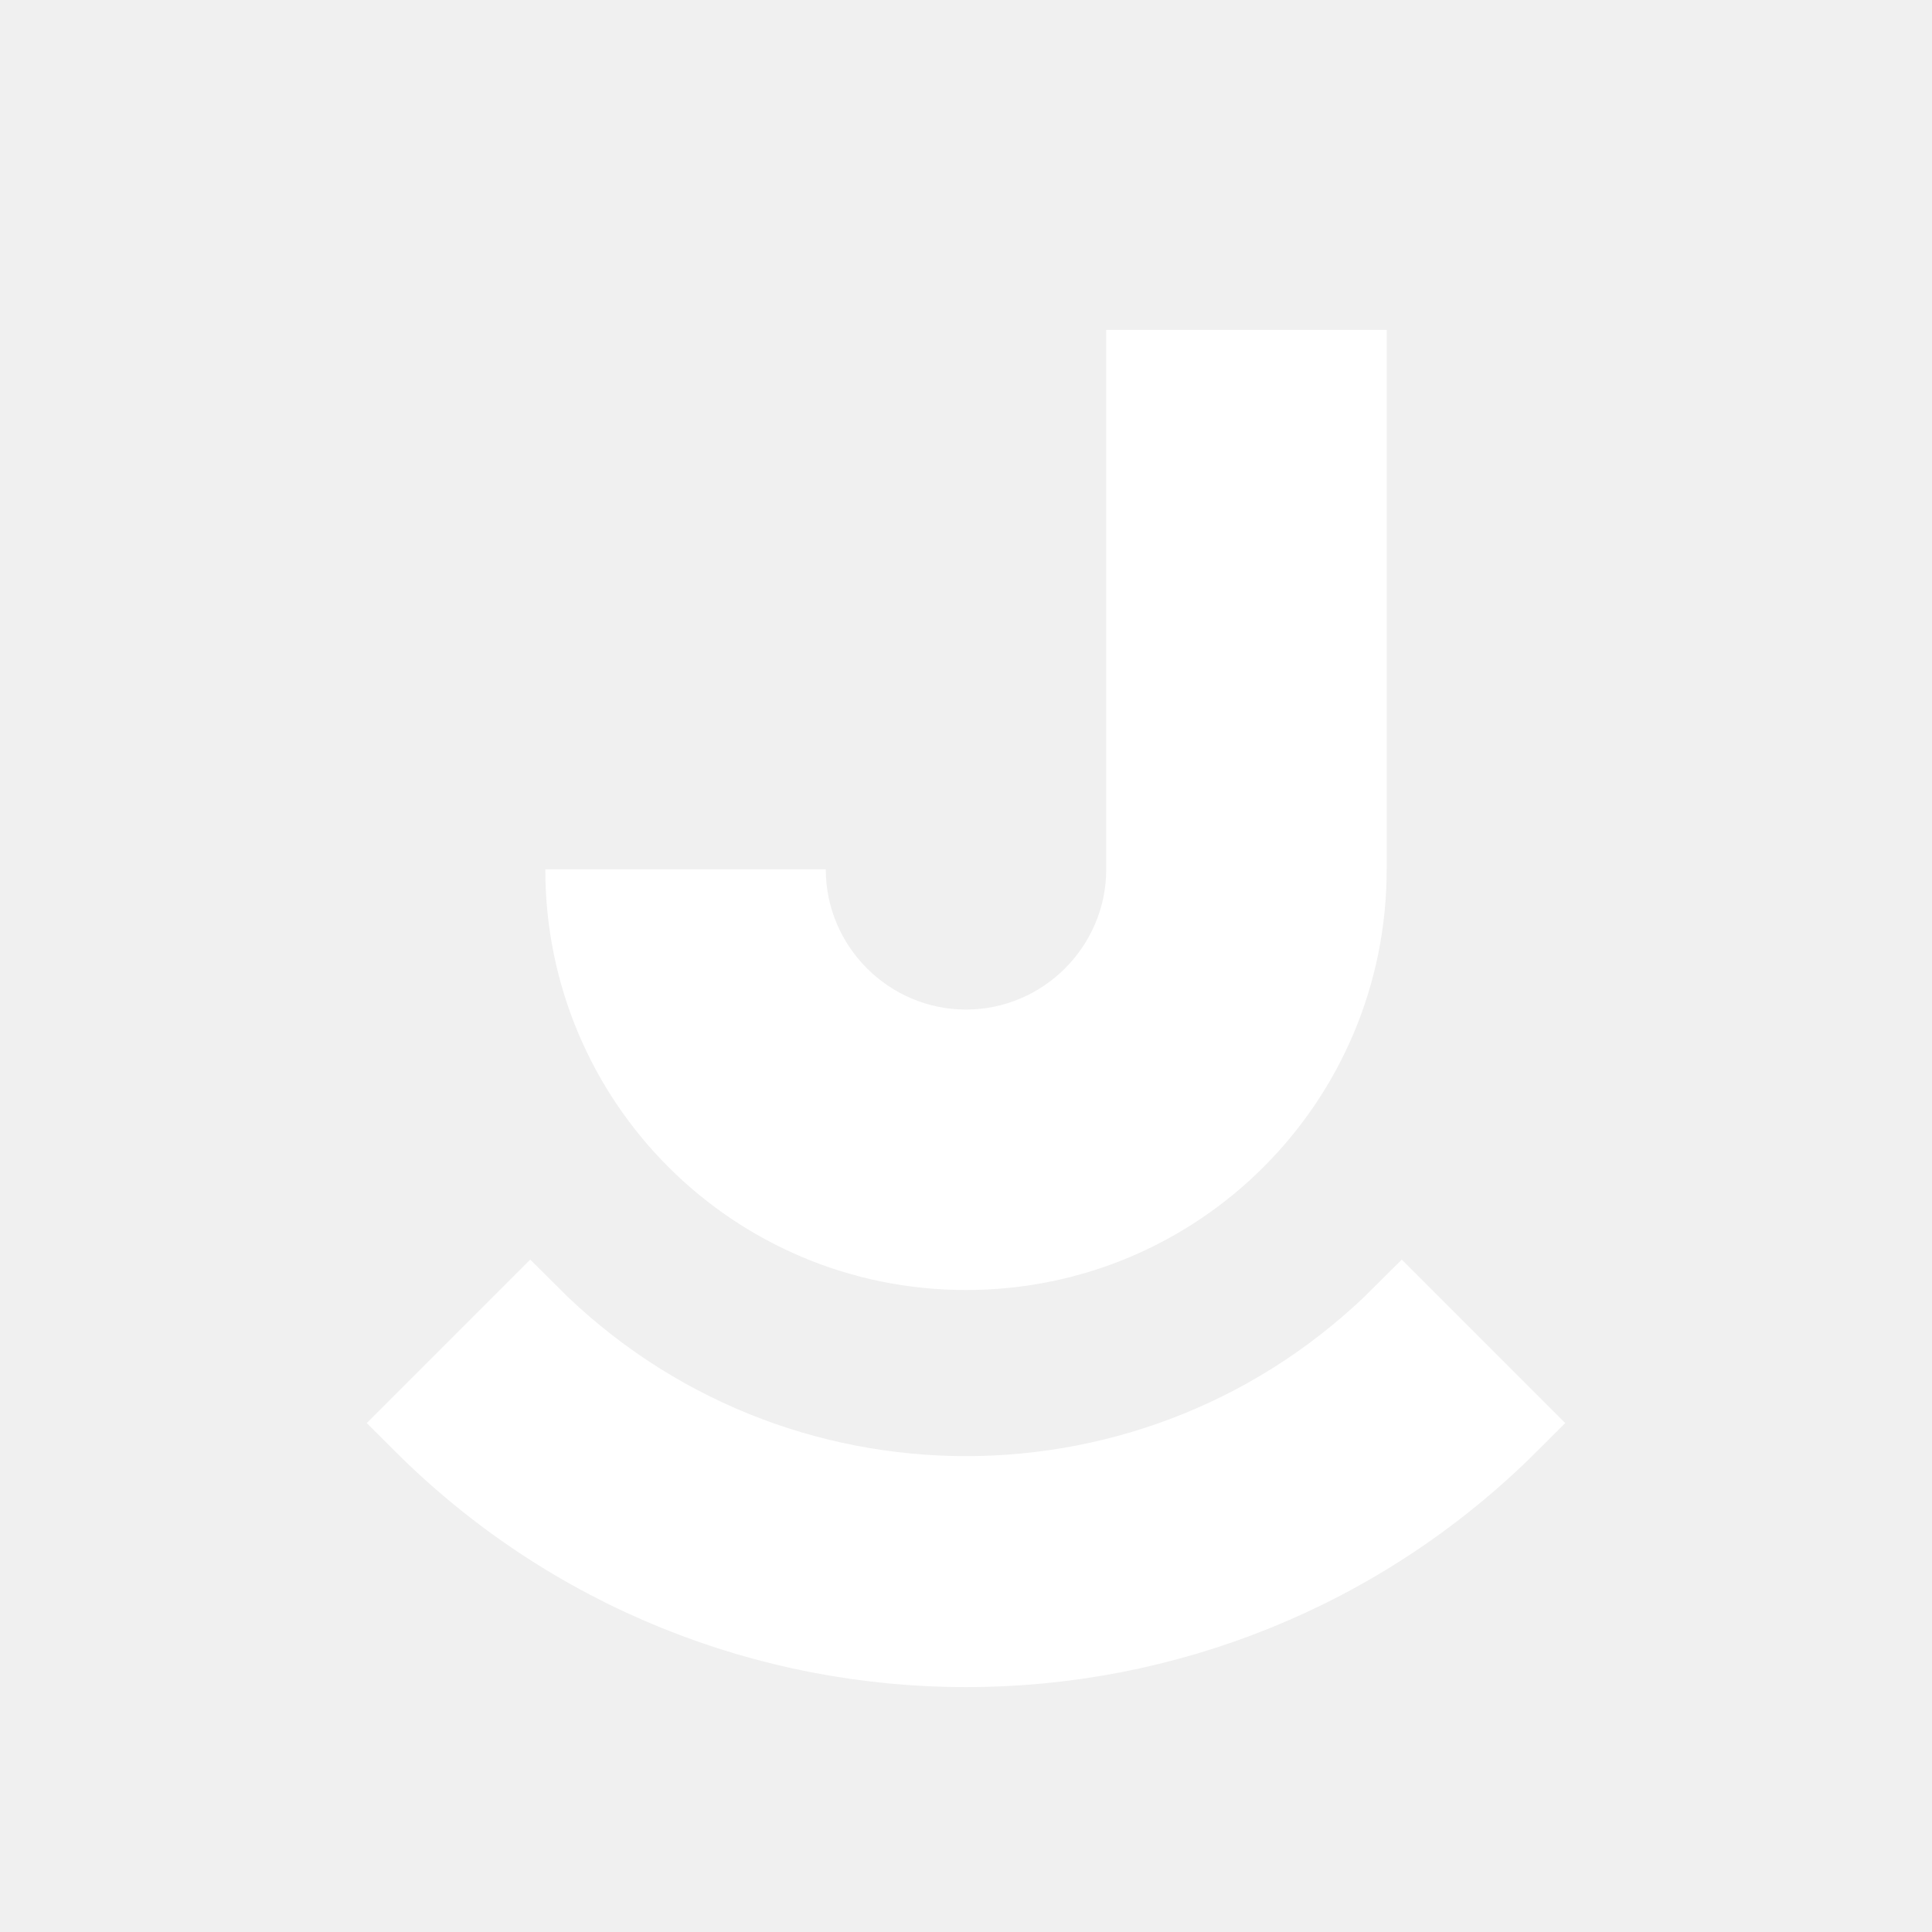
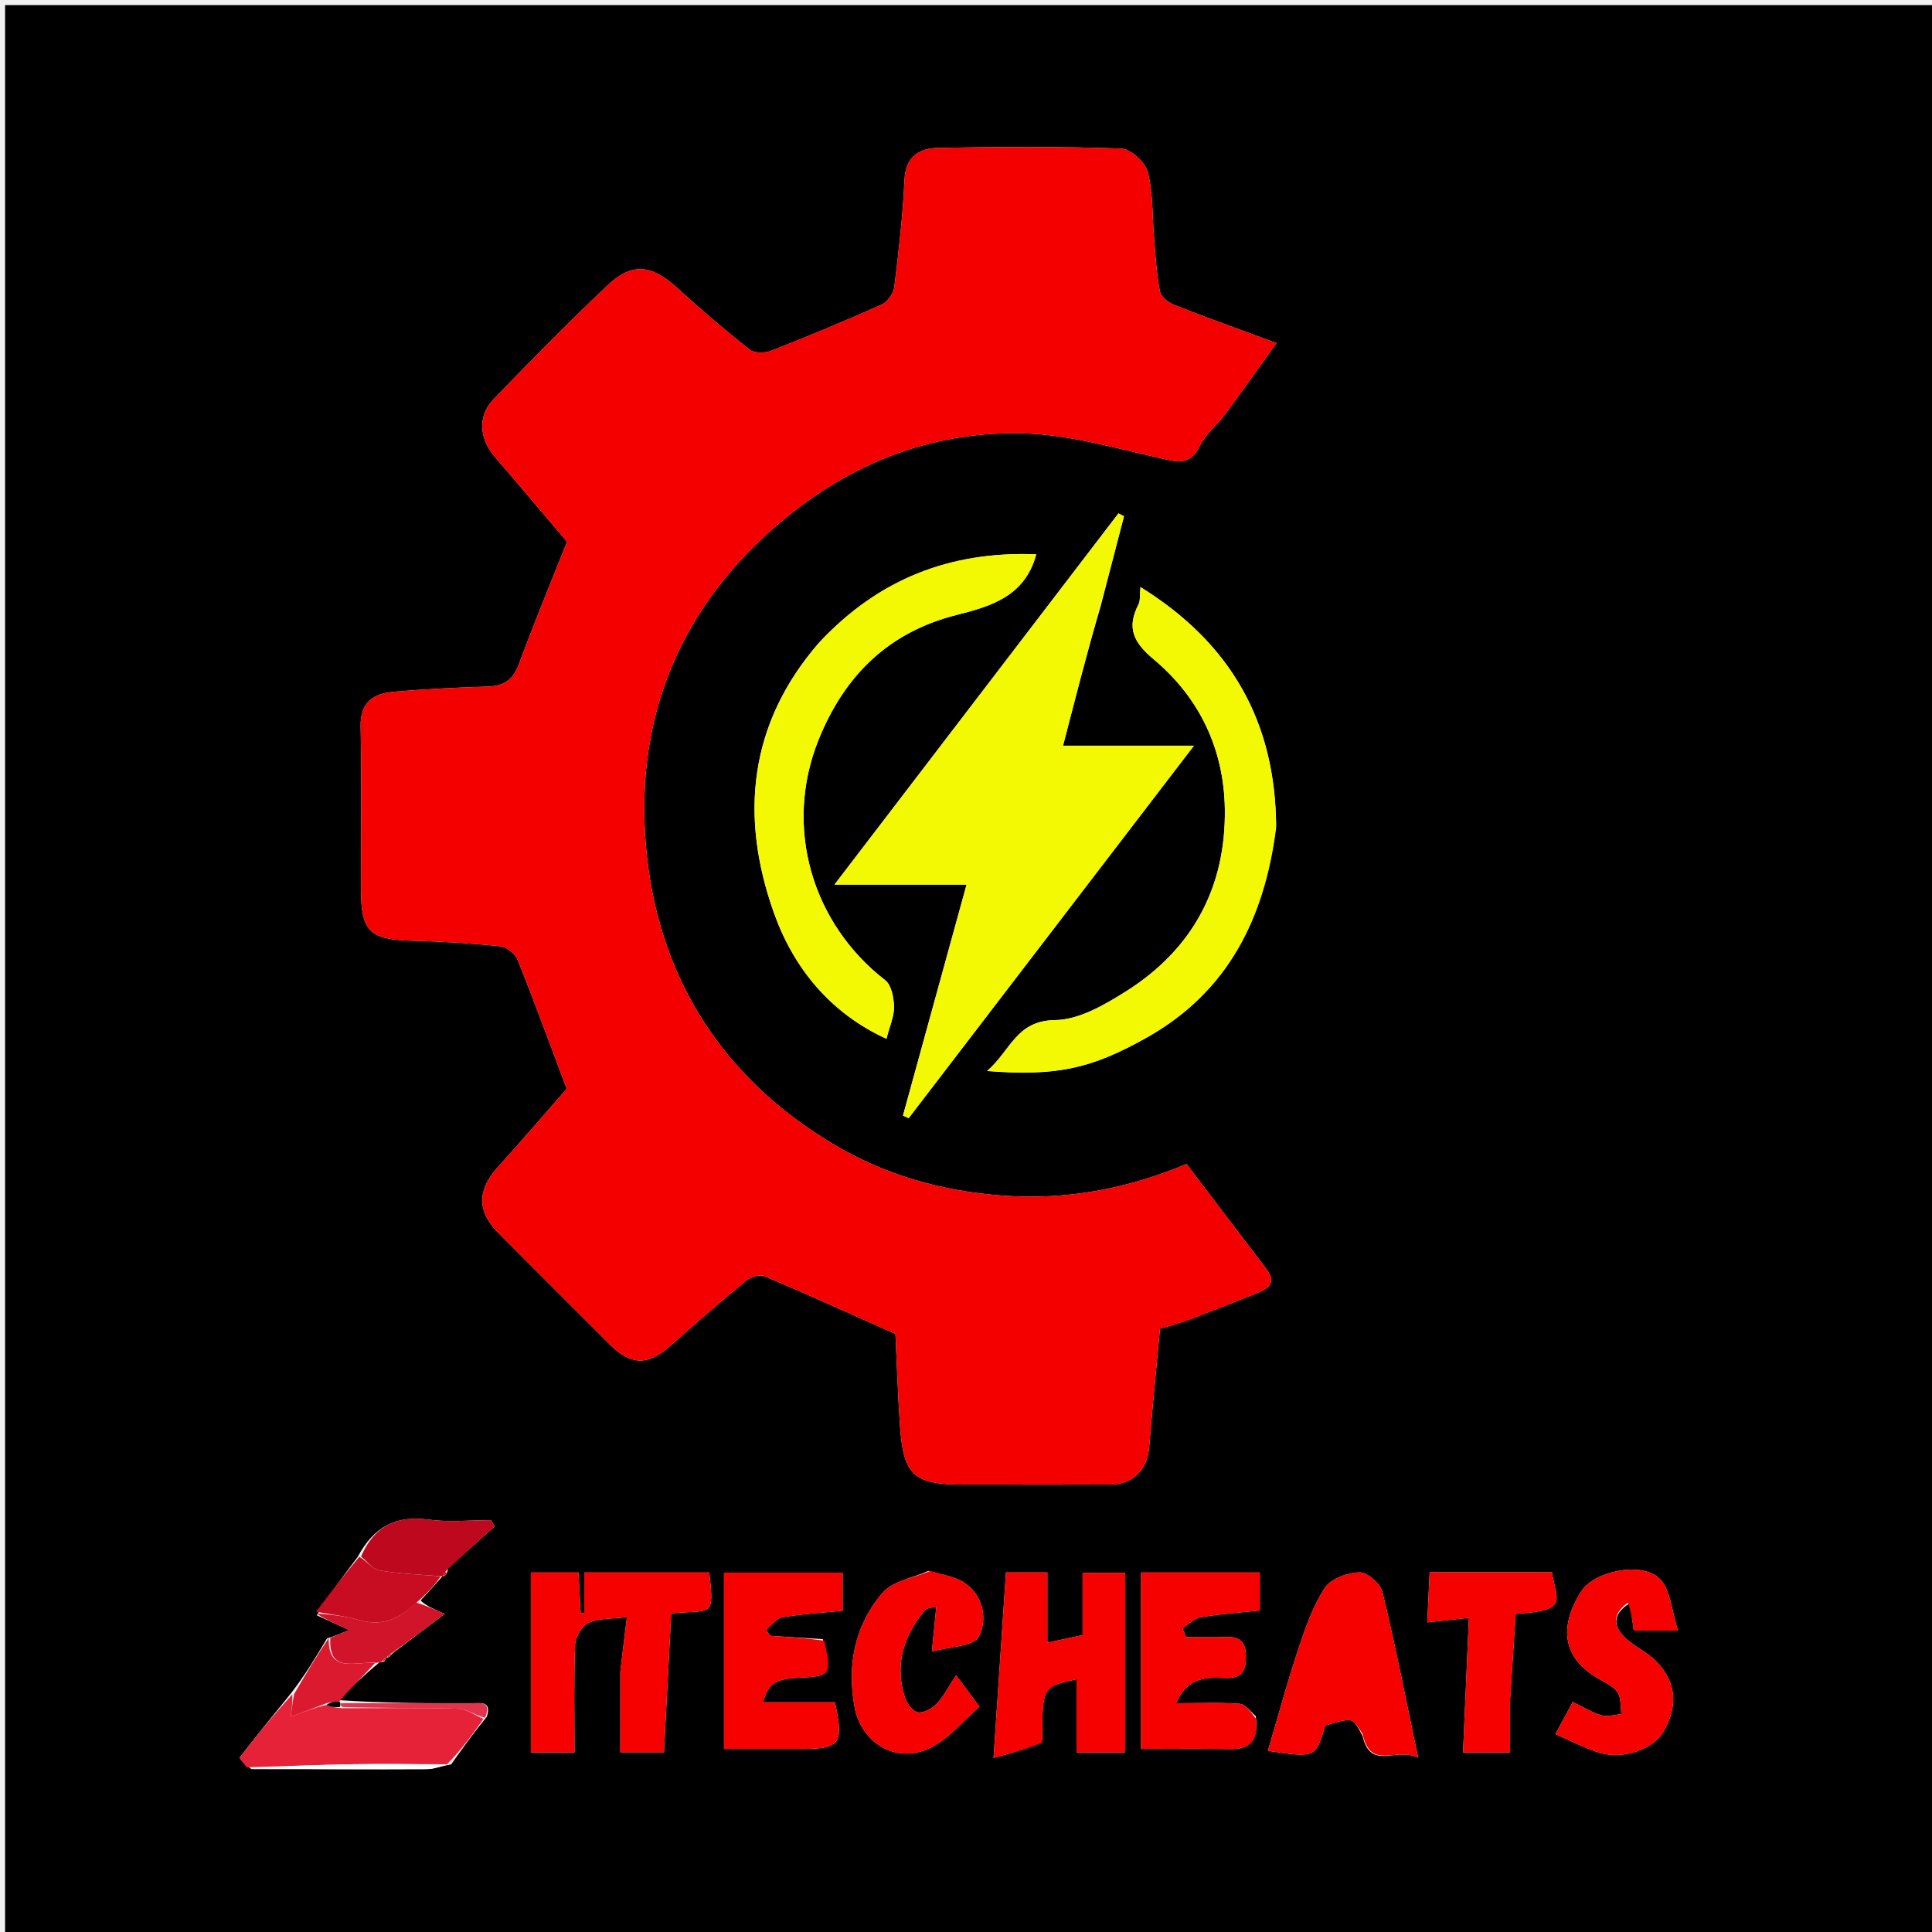
- <svg xmlns="http://www.w3.org/2000/svg" version="1.1" width="2048.00" height="2048.00" viewBox="0 0 2048.0 2048.0">
-   <g id="document" transform="matrix(1,0,0,1,1024.0,1024.0)">
-     <path d="M445.945,-674.314 L445.945,-102.478 C445.945,144.278 246.756,343.467 -7.92415e-05,343.467 C-246.756,343.467 -445.945,144.278 -445.945,-102.478 L-445.945,-102.478 L-148.648,-102.478 L-148.648,-102.478 C-148.648,-20.721 -81.757,46.17 -3.96681e-05,46.17 C81.757,46.17 148.648,-20.721 148.648,-102.478 L148.648,-674.314 L445.945,-674.314 Z " fill="#ffffff" fill-opacity="1.00" />
-     <path d="M-461.948,369.011 L-577.434,484.497 C-258.691,803.241 258.691,803.241 577.434,484.497 L461.948,369.01 C206.722,624.237 -206.722,624.237 -461.948,369.011 Z " fill="#ffffff" fill-opacity="1.00" stroke-width="81.73" stroke="#ffffff" stroke-linecap="square" stroke-linejoin="miter" />
-   </g>
+ <svg xmlns="http://www.w3.org/2000/svg" version="1.1" id="Layer_1" x="0px" y="0px" width="100%" viewBox="0 0 380 380" enable-background="new 0 0 380 380" xml:space="preserve">
+   <path fill="#000000" opacity="1" stroke="none" d=" M205,381   C136.667,381 68.833,381 1,381   C1,254.333 1,127.667 1,1   C127.667,1 254.333,1 381,1   C381,127.667 381,254.333 381,381   C322.5,381 264,381 205,381  M76.008,326.004   C76.008,326.004 76.033,326.067 76.541,325.936   C76.736,325.657 76.931,325.377 77.733,324.791   C80.817,322.463 83.902,320.134 87.463,317.445   C85.196,316.429 83.671,315.745 82.728,314.786   C84.183,313.212 85.637,311.639 87.035,310.02   C87.035,310.02 87.032,310.092 87.493,309.907   C87.823,309.705 87.937,309.417 88.148,308.421   C91.197,305.691 94.245,302.962 97.294,300.232   C97.055,299.819 96.816,299.406 96.577,298.993   C92.486,298.993 88.334,299.44 84.318,298.891   C77.874,298.011 73.549,300.241 70.33,306.261   C67.607,309.843 64.884,313.424 62.306,317.706   C63.789,318.379 65.271,319.052 68.711,320.613   C66.999,321.31 65.988,321.722 64.309,322.276   C62.2,325.807 60.091,329.338 57.272,333.004   C53.876,337.202 50.456,341.381 47.164,345.658   C47.021,345.844 48.055,346.934 49.494,347.97   C60.982,347.98 72.471,348.018 83.96,347.962   C85.317,347.955 86.671,347.428 88.741,347.021   C90.858,344.041 92.975,341.061 95.768,337.624   C96.746,334.414 94.414,335.022 92.708,335.019   C84.123,335.004 75.538,335.02 66.467,334.377   C69.022,331.941 71.577,329.504 74.587,327.001   C74.587,327.001 75.021,326.852 75.529,326.866   C75.707,326.591 75.886,326.317 76.008,326.004  M233.964,259.533   C238.364,257.817 242.78,256.139 247.158,254.367   C249.32,253.492 251.224,252.399 249.121,249.646   C243.869,242.768 238.646,235.868 233.386,228.944   C221.633,233.847 209.741,236.106 197.049,235.147   C185.029,234.239 173.932,231.066 163.686,224.91   C142.458,212.156 130.029,193.003 127.289,168.832   C124.22,141.765 133.584,118.719 155.193,101.333   C168.688,90.476 184.271,84.749 201.481,85.243   C210.313,85.497 219.113,88.096 227.843,90.019   C231.249,90.769 233.995,91.864 236.007,87.674   C237.112,85.373 239.355,83.644 240.92,81.535   C244.183,77.134 247.337,72.653 251.06,67.476   C243.737,64.769 237.331,62.479 231.002,59.99   C229.847,59.536 228.354,58.402 228.147,57.357   C227.481,53.991 227.303,50.524 227.01,47.09   C226.631,42.661 226.824,38.101 225.758,33.852   C225.273,31.921 222.4,29.284 220.532,29.219   C208.547,28.799 196.538,28.871 184.542,29.084   C180.852,29.149 178.122,30.751 177.908,35.36   C177.581,42.404 176.771,49.435 175.898,56.438   C175.74,57.708 174.561,59.396 173.414,59.91   C166.271,63.111 159.034,66.112 151.745,68.968   C150.498,69.457 148.399,69.513 147.471,68.782   C142.564,64.913 137.804,60.839 133.187,56.624   C128.155,52.031 124.319,51.555 119.421,56.195   C111.802,63.411 104.432,70.899 97.142,78.451   C93.887,81.823 94.237,86.276 97.358,89.897   C102.278,95.607 107.129,101.377 111.531,106.557   C108.227,114.891 104.975,122.719 102.046,130.666   C100.895,133.787 99.04,134.955 95.847,135.046   C89.741,135.22 83.632,135.542 77.545,136.049   C73.547,136.382 70.837,138.023 70.934,142.862   C71.148,153.524 70.999,164.193 71,174.86   C71.001,183.23 72.688,184.811 81.144,185.035   C86.917,185.187 92.697,185.525 98.438,186.12   C99.673,186.248 101.337,187.607 101.814,188.796   C105.077,196.914 108.075,205.138 111.468,214.15   C107.428,218.756 102.72,224.244 97.876,229.609   C93.852,234.066 93.813,238.285 98.009,242.491   C105.306,249.805 112.599,257.125 119.919,264.417   C124.079,268.56 127.377,268.616 131.679,264.834   C136.626,260.484 141.582,256.14 146.665,251.954   C147.576,251.204 149.394,250.598 150.34,250.997   C158.84,254.583 167.238,258.409 176.121,262.368   C176.398,268.065 176.595,274.334 177.031,280.586   C177.699,290.183 179.76,291.999 189.482,291.999   C199.148,291.999 208.815,292.032 218.481,291.984   C222.84,291.963 225.667,289.033 226.022,284.693   C226.665,276.849 227.446,269.016 228.155,261.334   C230.085,260.797 231.663,260.358 233.964,259.533  M216.562,118.969   C218.067,113.16 219.571,107.352 221.075,101.543   C220.713,101.353 220.351,101.163 219.99,100.973   C201.587,125.028 183.185,149.084 164.132,173.989   C173.423,173.989 181.616,173.989 190.113,173.989   C185.844,189.493 181.725,204.456 177.605,219.419   C177.976,219.592 178.347,219.765 178.718,219.938   C197.169,195.845 215.62,171.753 234.828,146.672   C225.244,146.672 217.201,146.672 209.084,146.672   C211.477,137.402 213.77,128.523 216.562,118.969  M250.997,162.368   C250.847,142.005 242.155,126.531 224.315,115.469   C224.154,117.055 224.32,118.117 223.922,118.889   C221.552,123.495 222.94,126.346 226.937,129.696   C235.928,137.229 240.75,147.371 240.914,159.15   C241.127,174.524 234.555,186.708 221.548,194.939   C217.292,197.632 212.226,200.589 207.501,200.642   C199.855,200.726 198.757,206.696 194.139,210.661   C207.79,211.695 214.607,210.246 225.612,204.04   C241.469,195.096 248.723,180.738 250.997,162.368  M160.984,126.522   C147.25,142.384 145.478,160.542 152.202,179.492   C156.061,190.371 163.286,199.256 174.353,204.321   C175.001,201.772 175.885,199.883 175.839,198.018   C175.795,196.231 175.339,193.753 174.114,192.803   C159.678,181.613 154.091,162.665 161,145.51   C166.068,132.924 174.696,124.368 188.052,120.979   C194.871,119.249 201.562,117.36 203.822,109.024   C187.052,108.384 172.91,113.758 160.984,126.522  M122.014,328.834   C122.014,334.102 122.014,339.371 122.014,344.642   C125.315,344.642 128.026,344.642 130.592,344.642   C131.083,335.27 131.554,326.259 132.022,317.339   C140.106,316.556 140.507,318.345 139.512,309.286   C131.472,309.286 123.414,309.286 114.912,309.286   C114.912,312.123 114.912,314.678 114.912,317.232   C114.677,317.237 114.442,317.242 114.207,317.247   C114.07,314.654 113.932,312.06 113.785,309.288   C110.822,309.288 108.101,309.288 104.418,309.288   C104.418,321.176 104.418,332.77 104.418,344.686   C106.867,344.686 109.74,344.686 113.001,344.686   C113.001,337.433 112.847,330.413 113.124,323.41   C113.183,321.914 114.487,319.783 115.789,319.18   C117.752,318.272 120.218,318.45 123.309,318.06   C122.88,321.505 122.481,324.702 122.014,328.834  M204.996,342.27   C205.009,331.759 205.009,331.759 211.739,330.296   C211.739,335.01 211.739,339.707 211.739,344.697   C214.886,344.697 217.755,344.697 221.312,344.697   C221.312,332.741 221.312,321.069 221.312,309.353   C218.698,309.353 215.982,309.353 212.937,309.353   C212.937,313.656 212.937,317.61 212.937,321.602   C210.582,322.109 208.55,322.546 205.999,323.095   C205.999,318.342 205.999,313.903 205.999,309.28   C203.129,309.28 200.734,309.28 197.86,309.28   C197.069,321.09 196.295,332.656 195.418,345.748   C199.106,344.765 202.041,343.982 204.996,342.27  M268.003,341.463   C269.589,348.334 274.483,343.583 278.925,345.696   C276.415,333.762 274.397,323.376 271.9,313.106   C271.503,311.47 268.921,309.221 267.406,309.265   C265.041,309.332 261.777,310.495 260.589,312.306   C258.217,315.922 256.739,320.209 255.354,324.372   C253.173,330.932 251.374,337.618 249.378,344.369   C258.747,345.766 258.747,345.766 260.671,339.374   C262.346,338.972 263.95,338.25 265.504,338.346   C266.378,338.399 267.169,339.801 268.003,341.463  M161.828,322.397   C158.388,322.182 154.948,321.967 151.508,321.751   C151.218,321.361 150.927,320.97 150.637,320.579   C151.711,319.721 152.69,318.309 153.877,318.105   C157.719,317.444 161.638,317.226 165.725,316.817   C165.725,314.188 165.725,311.804 165.725,309.317   C158.072,309.317 150.697,309.317 142.405,309.317   C142.405,321.24 142.405,332.837 142.405,344   C147.251,344 152.451,344.004 157.65,343.999   C165.266,343.993 166.026,343 164.212,334.815   C159.616,334.815 154.901,334.815 150.072,334.815   C151.131,331.11 152.546,330.211 157.007,330.001   C163.425,329.7 163.604,329.471 161.828,322.397  M246.994,337.54   C245.953,336.694 244.961,335.204 243.861,335.119   C239.982,334.82 236.066,335.003 231.315,335.003   C233.639,329.659 237.48,329.908 241.096,330.041   C244.273,330.157 245.072,328.648 245.055,325.778   C245.038,322.961 243.898,321.859 241.152,321.978   C238.536,322.091 235.911,322.002 233.291,322.002   C233.049,321.434 232.808,320.865 232.566,320.297   C233.76,319.532 234.876,318.307 236.162,318.089   C239.995,317.437 243.894,317.181 247.783,316.769   C247.783,314.059 247.783,311.789 247.783,309.287   C240.174,309.287 232.783,309.287 224.433,309.287   C224.433,321.203 224.433,332.826 224.433,343.999   C229.945,343.999 235.832,343.904 241.715,344.032   C245.693,344.119 247.623,342.574 246.994,337.54  M182.567,309   C179.521,310.379 175.585,310.988 173.6,313.285   C168.146,319.597 166.598,327.388 168.058,335.627   C169.323,342.769 176.13,346.949 182.751,343.892   C186.492,342.165 189.349,338.523 192.668,335.688   C190.796,333.179 189.571,331.535 188.048,329.492   C186.613,331.672 185.667,333.583 184.266,335.068   C183.36,336.028 181.712,336.954 180.544,336.797   C179.564,336.666 178.389,335.079 178.004,333.906   C175.879,327.429 177.739,321.738 181.944,316.667   C182.258,316.289 183.046,316.303 184.16,315.973   C183.882,318.834 183.649,321.224 183.296,324.849   C186.735,323.864 191.529,323.853 192.529,321.9   C194.228,318.581 193.533,313.898 189.663,311.306   C187.867,310.104 185.508,309.743 182.567,309  M320.607,315.294   C320.846,317.056 321.084,318.818 321.34,320.709   C323.862,320.709 326.258,320.709 330.039,320.709   C328.769,316.814 328.603,312.683 326.455,310.533   C322.926,307.002 313.498,309.055 311.008,312.994   C306.434,320.229 307.56,326.151 314.205,330.053   C315.605,330.875 317.277,331.606 318.144,332.852   C318.9,333.938 318.697,335.692 318.918,337.15   C317.597,337.257 316.172,337.727 314.979,337.385   C313.149,336.862 311.48,335.78 309.35,334.745   C308.222,336.836 307.191,338.747 305.93,341.083   C309.115,342.446 311.843,343.932 314.756,344.786   C319.279,346.112 325.077,344.043 327.035,340.812   C330.071,335.806 329.818,331.04 325.891,326.887   C324.253,325.155 321.922,324.099 320.091,322.522   C317.459,320.255 316.703,317.728 320.607,315.294  M297,334.518   C297.375,328.797 297.75,323.076 298.12,317.415   C308.601,316.81 306.184,314.908 305.245,309.248   C297.315,309.248 289.385,309.248 281.193,309.248   C281.039,312.515 280.896,315.552 280.729,319.099   C283.309,318.82 285.966,318.533 288.917,318.214   C288.527,327.136 288.146,335.814 287.758,344.694   C291.209,344.694 293.922,344.694 297,344.694   C297,341.426 297,338.459 297,334.518  z" />
+   <path fill="#F40000" opacity="1" stroke="none" d=" M233.602,259.726   C231.663,260.358 230.085,260.797 228.155,261.334   C227.446,269.016 226.665,276.849 226.022,284.693   C225.667,289.033 222.84,291.963 218.481,291.984   C208.815,292.032 199.148,291.999 189.482,291.999   C179.76,291.999 177.699,290.183 177.031,280.586   C176.595,274.334 176.398,268.065 176.121,262.368   C167.238,258.409 158.84,254.583 150.34,250.997   C149.394,250.598 147.576,251.204 146.665,251.954   C141.582,256.14 136.626,260.484 131.679,264.834   C127.377,268.616 124.079,268.56 119.919,264.417   C112.599,257.125 105.306,249.805 98.009,242.491   C93.813,238.285 93.852,234.066 97.876,229.609   C102.72,224.244 107.428,218.756 111.468,214.15   C108.075,205.138 105.077,196.914 101.814,188.796   C101.337,187.607 99.673,186.248 98.438,186.12   C92.697,185.525 86.917,185.187 81.144,185.035   C72.688,184.811 71.001,183.23 71,174.86   C70.999,164.193 71.148,153.524 70.934,142.862   C70.837,138.023 73.547,136.382 77.545,136.049   C83.632,135.542 89.741,135.22 95.847,135.046   C99.04,134.955 100.895,133.787 102.046,130.666   C104.975,122.719 108.227,114.891 111.531,106.557   C107.129,101.377 102.278,95.607 97.358,89.897   C94.237,86.276 93.887,81.823 97.142,78.451   C104.432,70.899 111.802,63.411 119.421,56.195   C124.319,51.555 128.155,52.031 133.187,56.624   C137.804,60.839 142.564,64.913 147.471,68.782   C148.399,69.513 150.498,69.457 151.745,68.968   C159.034,66.112 166.271,63.111 173.414,59.91   C174.561,59.396 175.74,57.708 175.898,56.438   C176.771,49.435 177.581,42.404 177.908,35.36   C178.122,30.751 180.852,29.149 184.542,29.084   C196.538,28.871 208.547,28.799 220.532,29.219   C222.4,29.284 225.273,31.921 225.758,33.852   C226.824,38.101 226.631,42.661 227.01,47.09   C227.303,50.524 227.481,53.991 228.147,57.357   C228.354,58.402 229.847,59.536 231.002,59.99   C237.331,62.479 243.737,64.769 251.06,67.476   C247.337,72.653 244.183,77.134 240.92,81.535   C239.355,83.644 237.112,85.373 236.007,87.674   C233.995,91.864 231.249,90.769 227.843,90.019   C219.113,88.096 210.313,85.497 201.481,85.243   C184.271,84.749 168.688,90.476 155.193,101.333   C133.584,118.719 124.22,141.765 127.289,168.832   C130.029,193.003 142.458,212.156 163.686,224.91   C173.932,231.066 185.029,234.239 197.049,235.147   C209.741,236.106 221.633,233.847 233.386,228.944   C238.646,235.868 243.869,242.768 249.121,249.646   C251.224,252.399 249.32,253.492 247.158,254.367   C242.78,256.139 238.364,257.817 233.602,259.726  z" />
+   <path fill="#F3F803" opacity="1" stroke="none" d=" M216.313,119.306   C213.77,128.523 211.477,137.402 209.084,146.672   C217.201,146.672 225.244,146.672 234.828,146.672   C215.62,171.753 197.169,195.845 178.718,219.938   C178.347,219.765 177.976,219.592 177.605,219.419   C181.725,204.456 185.844,189.493 190.113,173.989   C181.616,173.989 173.423,173.989 164.132,173.989   C183.185,149.084 201.587,125.028 219.99,100.973   C220.351,101.163 220.713,101.353 221.075,101.543   C219.571,107.352 218.067,113.16 216.313,119.306  z" />
+   <path fill="#F3F803" opacity="1" stroke="none" d=" M250.999,162.836   C248.723,180.738 241.469,195.096 225.612,204.04   C214.607,210.246 207.79,211.695 194.139,210.661   C198.757,206.696 199.855,200.726 207.501,200.642   C212.226,200.589 217.292,197.632 221.548,194.939   C234.555,186.708 241.127,174.524 240.914,159.15   C240.75,147.371 235.928,137.229 226.937,129.696   C222.94,126.346 221.552,123.495 223.922,118.889   C224.32,118.117 224.154,117.055 224.315,115.469   C242.155,126.531 250.847,142.005 250.999,162.836  z" />
+   <path fill="#F3F803" opacity="1" stroke="none" d=" M161.235,126.266   C172.91,113.758 187.052,108.384 203.822,109.024   C201.562,117.36 194.871,119.249 188.052,120.979   C174.696,124.368 166.068,132.924 161,145.51   C154.091,162.665 159.678,181.613 174.114,192.803   C175.339,193.753 175.795,196.231 175.839,198.018   C175.885,199.883 175.001,201.772 174.353,204.321   C163.286,199.256 156.061,190.371 152.202,179.492   C145.478,160.542 147.25,142.384 161.235,126.266  z" />
+   <path fill="#F60000" opacity="1" stroke="none" d=" M122.049,328.366   C122.481,324.702 122.88,321.505 123.309,318.06   C120.218,318.45 117.752,318.272 115.789,319.18   C114.487,319.783 113.183,321.914 113.124,323.41   C112.847,330.413 113.001,337.433 113.001,344.686   C109.74,344.686 106.867,344.686 104.418,344.686   C104.418,332.77 104.418,321.176 104.418,309.288   C108.101,309.288 110.822,309.288 113.785,309.288   C113.932,312.06 114.07,314.654 114.207,317.247   C114.442,317.242 114.677,317.237 114.912,317.232   C114.912,314.678 114.912,312.123 114.912,309.286   C123.414,309.286 131.472,309.286 139.512,309.286   C140.507,318.345 140.106,316.556 132.022,317.339   C131.554,326.259 131.083,335.27 130.592,344.642   C128.026,344.642 125.315,344.642 122.014,344.642   C122.014,339.371 122.014,334.102 122.049,328.366  z" />
+   <path fill="#F60000" opacity="1" stroke="none" d=" M204.986,342.734   C202.041,343.982 199.106,344.765 195.418,345.748   C196.295,332.656 197.069,321.09 197.86,309.28   C200.734,309.28 203.129,309.28 205.999,309.28   C205.999,313.903 205.999,318.342 205.999,323.095   C208.55,322.546 210.582,322.109 212.937,321.602   C212.937,317.61 212.937,313.656 212.937,309.353   C215.982,309.353 218.698,309.353 221.312,309.353   C221.312,321.069 221.312,332.741 221.312,344.697   C217.755,344.697 214.886,344.697 211.739,344.697   C211.739,339.707 211.739,335.01 211.739,330.296   C205.009,331.759 205.009,331.759 204.986,342.734  z" />
+   <path fill="#F60000" opacity="1" stroke="none" d=" M268,341.029   C267.169,339.801 266.378,338.399 265.504,338.346   C263.95,338.25 262.346,338.972 260.671,339.374   C258.747,345.766 258.747,345.766 249.378,344.369   C251.374,337.618 253.173,330.932 255.354,324.372   C256.739,320.209 258.217,315.922 260.589,312.306   C261.777,310.495 265.041,309.332 267.406,309.265   C268.921,309.221 271.503,311.47 271.9,313.106   C274.397,323.376 276.415,333.762 278.925,345.696   C274.483,343.583 269.589,348.334 268,341.029  z" />
+   <path fill="#F60000" opacity="1" stroke="none" d=" M162.14,322.714   C163.604,329.471 163.425,329.7 157.007,330.001   C152.546,330.211 151.131,331.11 150.072,334.815   C154.901,334.815 159.616,334.815 164.212,334.815   C166.026,343 165.266,343.993 157.65,343.999   C152.451,344.004 147.251,344 142.405,344   C142.405,332.837 142.405,321.24 142.405,309.317   C150.697,309.317 158.072,309.317 165.725,309.317   C165.725,311.804 165.725,314.188 165.725,316.817   C161.638,317.226 157.719,317.444 153.877,318.105   C152.69,318.309 151.711,319.721 150.637,320.579   C150.927,320.97 151.218,321.361 151.508,321.751   C154.948,321.967 158.388,322.182 162.14,322.714  z" />
+   <path fill="#F60000" opacity="1" stroke="none" d=" M246.997,337.997   C247.623,342.574 245.693,344.119 241.715,344.032   C235.832,343.904 229.945,343.999 224.433,343.999   C224.433,332.826 224.433,321.203 224.433,309.287   C232.783,309.287 240.174,309.287 247.783,309.287   C247.783,311.789 247.783,314.059 247.783,316.769   C243.894,317.181 239.995,317.437 236.162,318.089   C234.876,318.307 233.76,319.532 232.566,320.297   C232.808,320.865 233.049,321.434 233.291,322.002   C235.911,322.002 238.536,322.091 241.152,321.978   C243.898,321.859 245.038,322.961 245.055,325.778   C245.072,328.648 244.273,330.157 241.096,330.041   C237.48,329.908 233.639,329.659 231.315,335.003   C236.066,335.003 239.982,334.82 243.861,335.119   C244.961,335.204 245.953,336.694 246.997,337.997  z" />
+   <path fill="#F60000" opacity="1" stroke="none" d=" M182.986,309   C185.508,309.743 187.867,310.104 189.663,311.306   C193.533,313.898 194.228,318.581 192.529,321.9   C191.529,323.853 186.735,323.864 183.296,324.849   C183.649,321.224 183.882,318.834 184.16,315.973   C183.046,316.303 182.258,316.289 181.944,316.667   C177.739,321.738 175.879,327.429 178.004,333.906   C178.389,335.079 179.564,336.666 180.544,336.797   C181.712,336.954 183.36,336.028 184.266,335.068   C185.667,333.583 186.613,331.672 188.048,329.492   C189.571,331.535 190.796,333.179 192.668,335.688   C189.349,338.523 186.492,342.165 182.751,343.892   C176.13,346.949 169.323,342.769 168.058,335.627   C166.598,327.388 168.146,319.597 173.6,313.285   C175.585,310.988 179.521,310.379 182.986,309  z" />
+   <path fill="#F60000" opacity="1" stroke="none" d=" M320.198,315.216   C316.703,317.728 317.459,320.255 320.091,322.522   C321.922,324.099 324.253,325.155 325.891,326.887   C329.818,331.04 330.071,335.806 327.035,340.812   C325.077,344.043 319.279,346.112 314.756,344.786   C311.843,343.932 309.115,342.446 305.93,341.083   C307.191,338.747 308.222,336.836 309.35,334.745   C311.48,335.78 313.149,336.862 314.979,337.385   C316.172,337.727 317.597,337.257 318.918,337.15   C318.697,335.692 318.9,333.938 318.144,332.852   C317.277,331.606 315.605,330.875 314.205,330.053   C307.56,326.151 306.434,320.229 311.008,312.994   C313.498,309.055 322.926,307.002 326.455,310.533   C328.603,312.683 328.769,316.814 330.039,320.709   C326.258,320.709 323.862,320.709 321.34,320.709   C321.084,318.818 320.846,317.056 320.198,315.216  z" />
+   <path fill="#E62238" opacity="1" stroke="none" d=" M48.541,347.604   C48.055,346.934 47.021,345.844 47.164,345.658   C50.456,341.381 53.876,337.202 57.5,333.267   C57.562,334.779 57.396,336.028 57.179,337.671   C60.032,336.587 62.078,335.811 64.206,335.348   C65.131,335.764 65.973,335.867 67.296,335.984   C75.218,335.995 82.663,335.868 90.099,336.086   C91.781,336.135 93.428,337.384 95.091,338.081   C92.975,341.061 90.858,344.041 87.918,347.01   C81.306,346.991 75.516,346.9 69.729,346.998   C62.665,347.117 55.604,347.394 48.541,347.604  z" />
+   <path fill="#F60000" opacity="1" stroke="none" d=" M297,335.005   C297,338.459 297,341.426 297,344.694   C293.922,344.694 291.209,344.694 287.758,344.694   C288.146,335.814 288.527,327.136 288.917,318.214   C285.966,318.533 283.309,318.82 280.729,319.099   C280.896,315.552 281.039,312.515 281.193,309.248   C289.385,309.248 297.315,309.248 305.246,309.25   C306.184,314.908 308.601,316.81 298.12,317.415   C297.75,323.076 297.375,328.797 297,335.005  z" />
+   <path fill="#BE081D" opacity="1" stroke="none" d=" M71.016,306.148   C73.549,300.241 77.874,298.011 84.318,298.891   C88.334,299.44 92.486,298.993 96.577,298.993   C96.816,299.406 97.055,299.819 97.294,300.232   C94.245,302.962 91.197,305.691 87.823,308.878   C87.298,309.561 87.143,309.813 87.032,310.092   C87.032,310.092 87.035,310.02 86.631,310.018   C82.352,309.675 78.442,309.544 74.625,308.879   C73.303,308.649 72.212,307.096 71.016,306.148  z" />
+   <path fill="#C80C22" opacity="1" stroke="none" d=" M70.673,306.204   C72.212,307.096 73.303,308.649 74.625,308.879   C78.442,309.544 82.352,309.675 86.659,310.041   C85.637,311.639 84.183,313.212 82.095,315.045   C78.513,318.53 75.084,319.919 70.656,318.647   C67.895,317.854 64.998,317.537 62.162,317.006   C64.884,313.424 67.607,309.843 70.673,306.204  z" />
+   <path fill="#D1142A" opacity="1" stroke="none" d=" M62.234,317.356   C64.998,317.537 67.895,317.854 70.656,318.647   C75.084,319.919 78.513,318.53 81.804,315.183   C83.671,315.745 85.196,316.429 87.463,317.445   C83.902,320.134 80.817,322.463 77.208,325.055   C76.405,325.515 76.188,325.764 76.033,326.067   C76.033,326.067 76.008,326.004 75.837,326.124   C75.404,326.397 75.189,326.6 75.021,326.852   C75.021,326.852 74.587,327.001 73.996,327.054   C69.833,326.743 64.562,329.255 64.977,322.133   C65.988,321.722 66.999,321.31 68.711,320.613   C65.271,319.052 63.789,318.379 62.234,317.356  z" />
+   <path fill="#DC1A2F" opacity="1" stroke="none" d=" M64.643,322.204   C64.562,329.255 69.833,326.743 73.769,327.088   C71.577,329.504 69.022,331.941 66.731,334.67   C66.996,334.964 67.061,335.002 66.775,334.694   C65.701,334.601 64.912,334.818 64.123,335.034   C62.078,335.811 60.032,336.587 57.179,337.671   C57.396,336.028 57.562,334.779 57.854,333.2   C60.091,329.338 62.2,325.807 64.643,322.204  z" />
+   <path fill="#FFFFFF" opacity="1" stroke="none" d=" M49.017,347.787   C55.604,347.394 62.665,347.117 69.729,346.998   C75.516,346.9 81.306,346.991 87.56,347.07   C86.671,347.428 85.317,347.955 83.96,347.962   C72.471,348.018 60.982,347.98 49.017,347.787  z" />
+   <path fill="#E4334F" opacity="1" stroke="none" d=" M95.43,337.852   C93.428,337.384 91.781,336.135 90.099,336.086   C82.663,335.868 75.218,335.995 67.356,335.741   C66.935,335.485 67.061,335.002 67.061,335.002   C67.061,335.002 66.996,334.964 66.974,334.995   C75.538,335.02 84.123,335.004 92.708,335.019   C94.414,335.022 96.746,334.414 95.43,337.852  z" />
+   <path fill="#C80C22" opacity="1" stroke="none" d=" M87.262,310   C87.143,309.813 87.298,309.561 87.666,309.189   C87.937,309.417 87.823,309.705 87.262,310  z" />
+   <path fill="#DC1A2F" opacity="1" stroke="none" d=" M76.287,326.001   C76.188,325.764 76.405,325.515 76.904,325.209   C76.931,325.377 76.736,325.657 76.287,326.001  z" />
+   <path fill="#DC1A2F" opacity="1" stroke="none" d=" M75.275,326.859   C75.189,326.6 75.404,326.397 75.865,326.143   C75.886,326.317 75.707,326.591 75.275,326.859  z" />
+   <path fill="#000000" opacity="1" stroke="none" d=" M66.775,334.694   C67.061,335.002 66.935,335.485 66.876,335.727   C65.973,335.867 65.131,335.764 64.206,335.348   C64.912,334.818 65.701,334.601 66.775,334.694  z" />
</svg>
